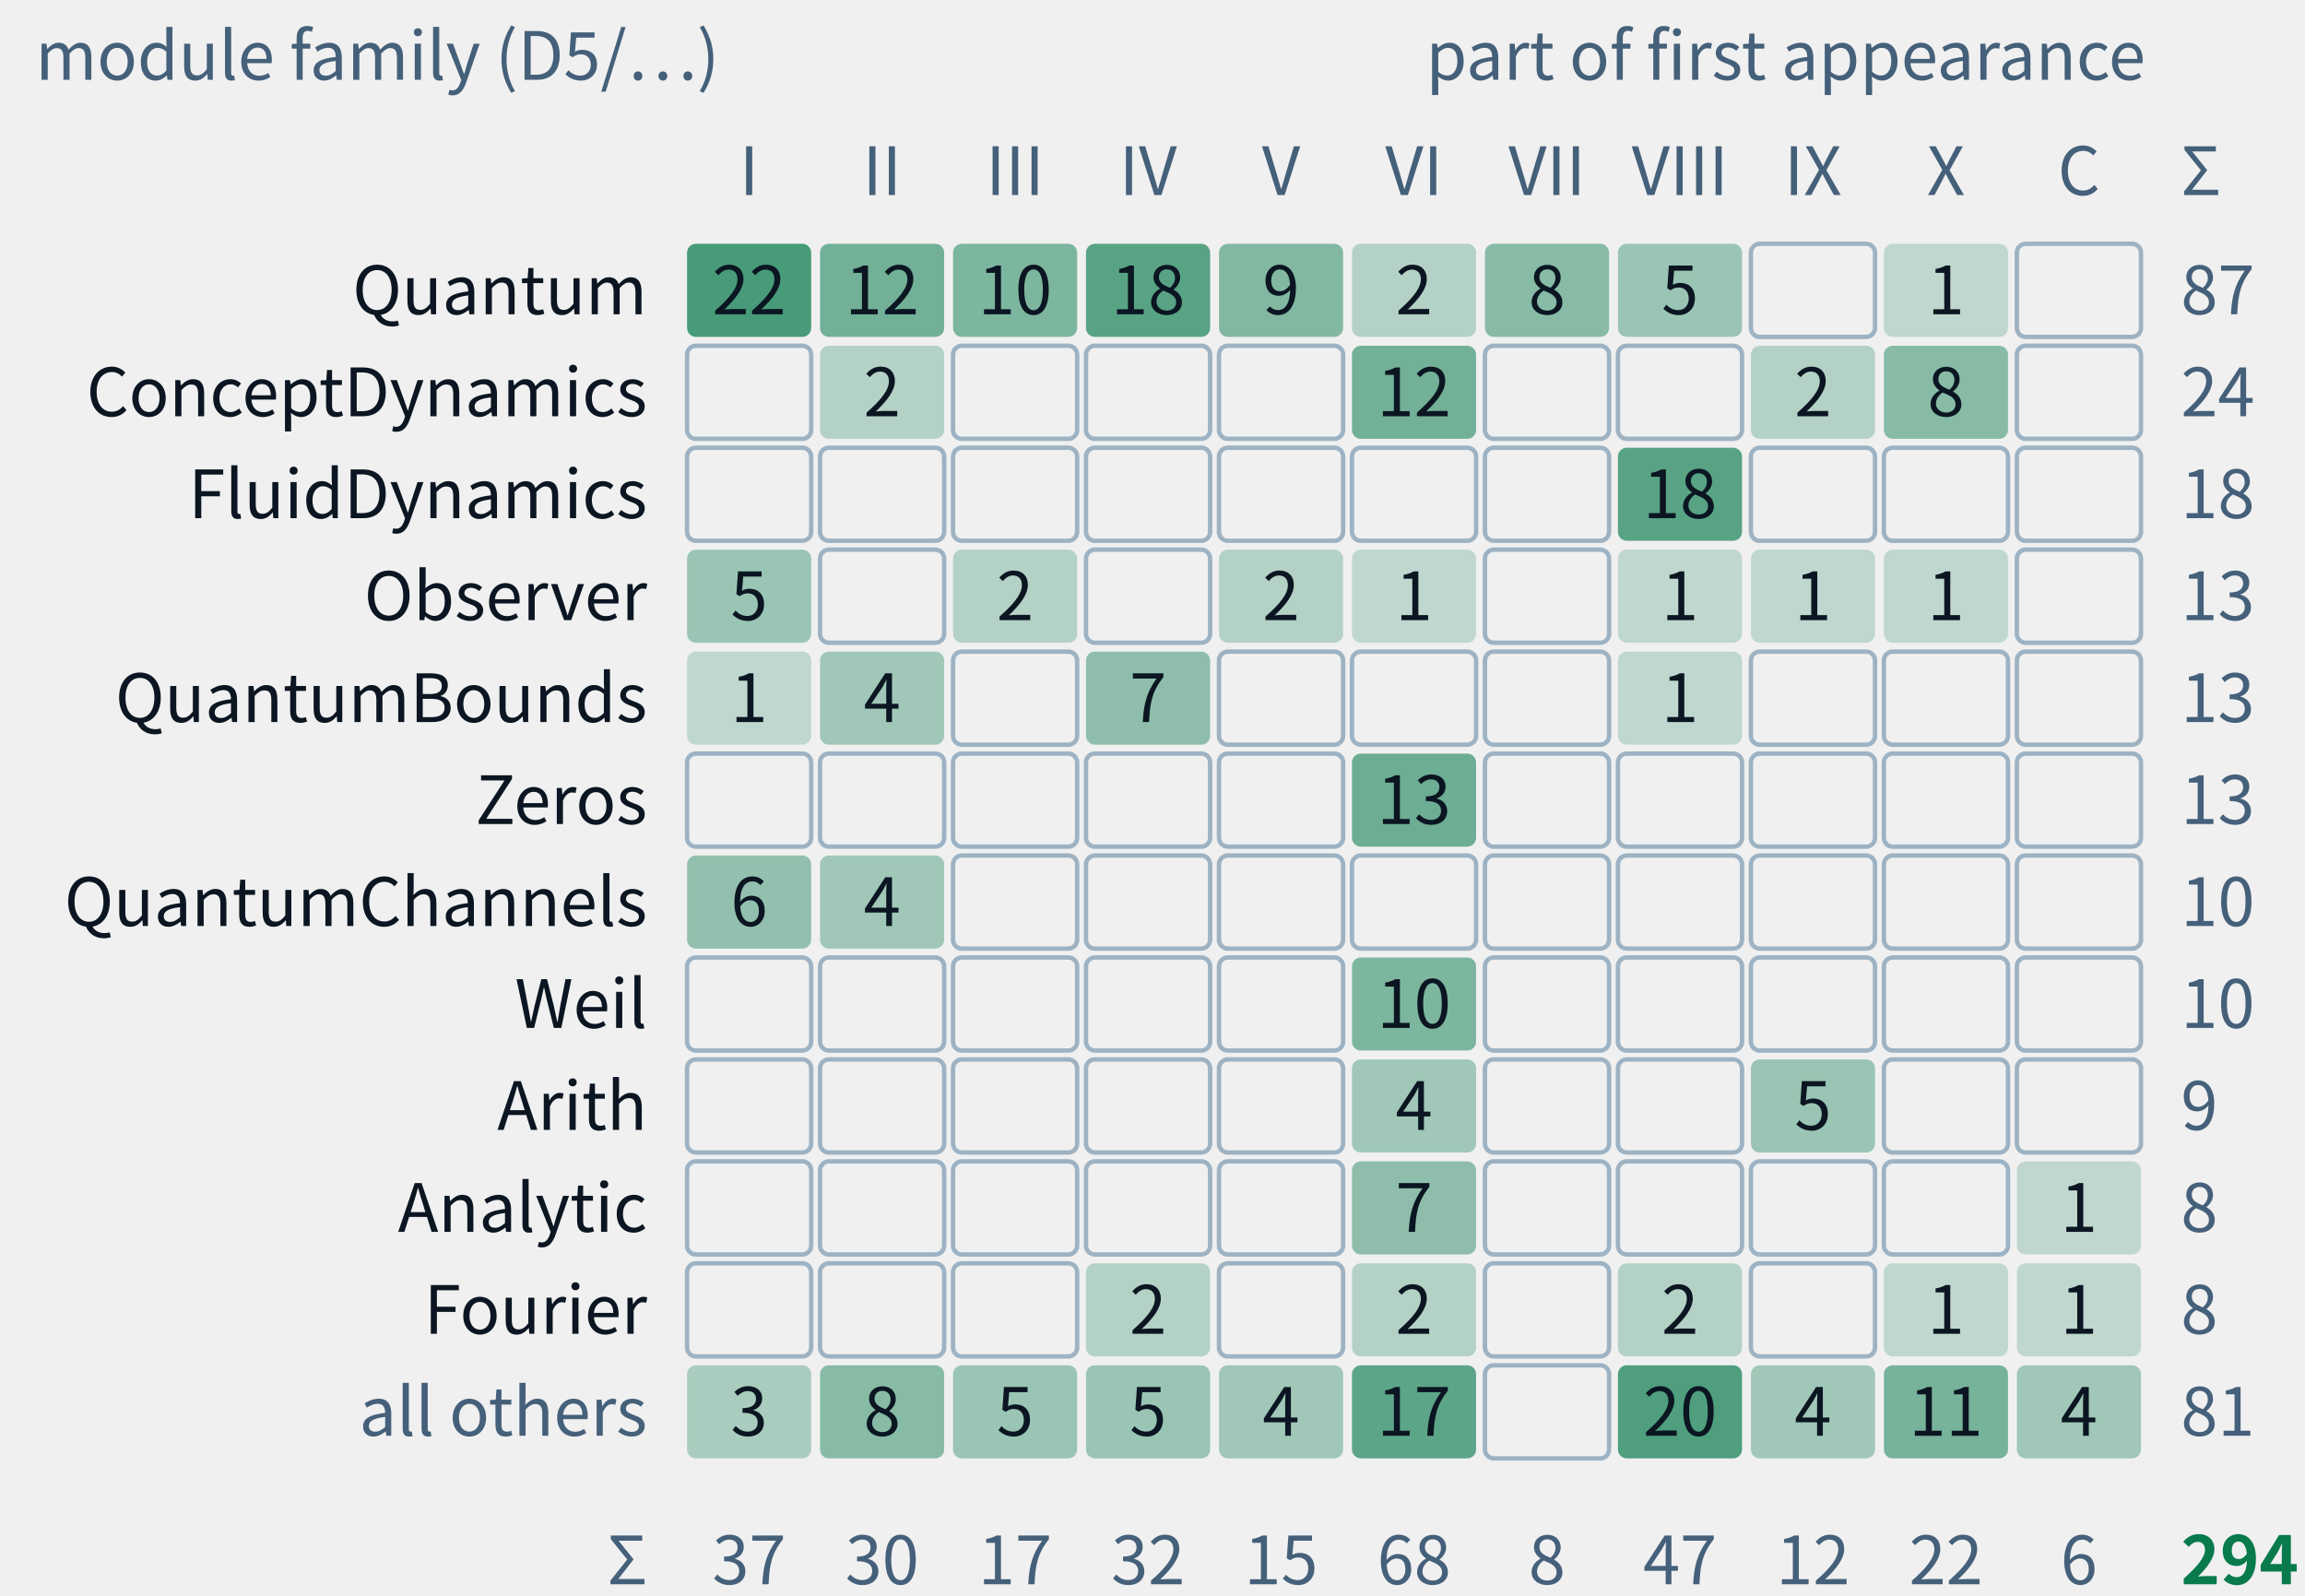
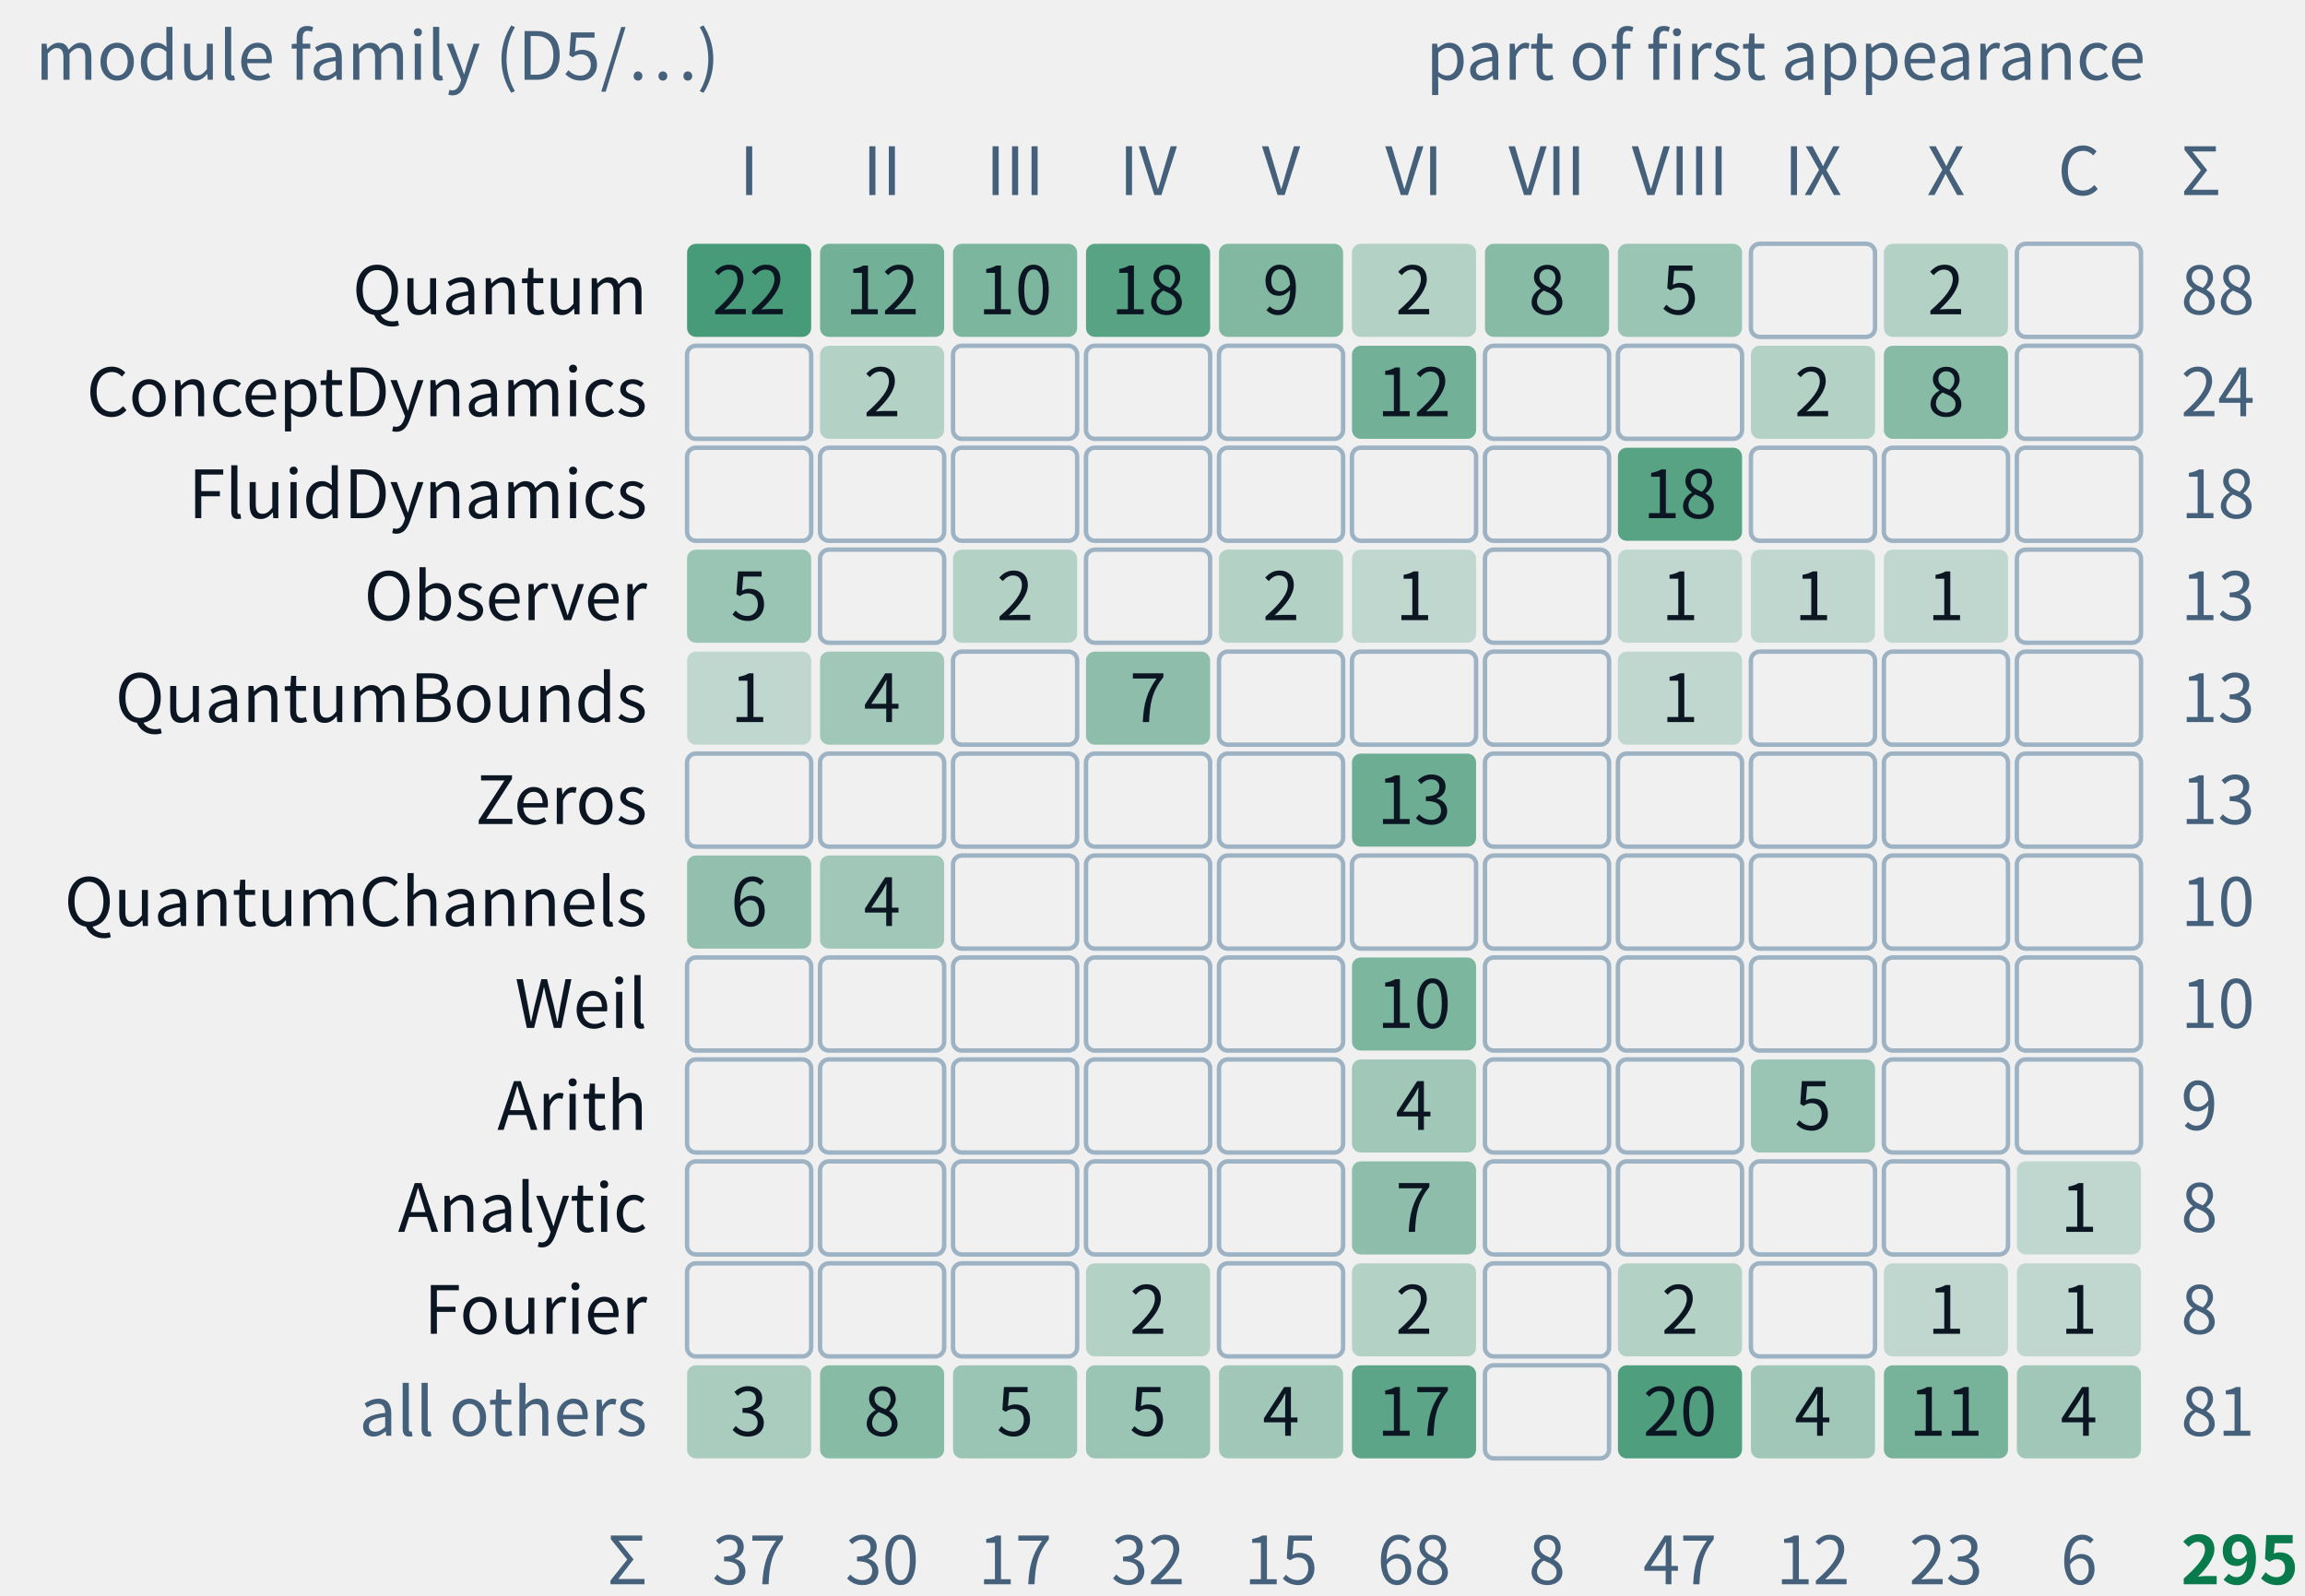
- <svg xmlns="http://www.w3.org/2000/svg" class="tr-fig" data-tr-fig="appc-modules-by-part" data-lang="en" viewBox="0 0 520 360" width="520" height="360" font-family="'Noto Sans SC', 'Noto Sans CJK SC', 'Source Sans 3', 'PingFang SC', 'Microsoft YaHei', system-ui, sans-serif" role="img" aria-label="A grid of counts: the rows are module families of trureturing, from top to bottom Quantum, ConceptDynamics, FluidDynamics, Observer, QuantumBounds, Zeros, QuantumChannels, Weil, Arith, Analytic, Fourier and all others; the columns are Parts I to X and the coda with the appendices. Each cell gives how many theorems of that family first appear in that part, the darker the more, blank for none. The Quantum family is the largest, 87 theorems, spread over Parts I to VIII and X; all 18 of FluidDynamics are in Part VIII; Zeros and Weil appear only in Part VI. They add up to 294, the C.1 index of appendix C.">
+ <svg xmlns="http://www.w3.org/2000/svg" class="tr-fig" data-tr-fig="appc-modules-by-part" data-lang="en" viewBox="0 0 520 360" width="520" height="360" font-family="'Noto Sans SC', 'Noto Sans CJK SC', 'Source Sans 3', 'PingFang SC', 'Microsoft YaHei', system-ui, sans-serif" role="img" aria-label="A grid of counts: the rows are module families of trureturing, from top to bottom Quantum, ConceptDynamics, FluidDynamics, Observer, QuantumBounds, Zeros, QuantumChannels, Weil, Arith, Analytic, Fourier and all others; the columns are Parts I to X and the coda with the appendices. Each cell gives how many theorems of that family first appear in that part, the darker the more, blank for none. The Quantum family is the largest, 88 theorems, spread over Parts I to VIII and X; all 18 of FluidDynamics are in Part VIII; Zeros and Weil appear only in Part VI. They add up to 295, the C.1 index of appendix C.">
  <style>.ts-ink{stroke:#0b1622}.tf-ink{fill:#0b1622}.ts-dim{stroke:#45607a}.tf-dim{fill:#45607a}.ts-faint{stroke:#9db3c4}.tf-faint{fill:#9db3c4}.ts-edge{stroke:#b9d0dd}.tf-edge{fill:#b9d0dd}.ts-hot{stroke:#5f9bb5}.tf-hot{fill:#5f9bb5}.ts-bg{stroke:#ffffff}.tf-bg{fill:#ffffff}.ts-panel{stroke:#eef5f9}.tf-panel{fill:#eef5f9}.ts-sheet{stroke:#f7fbfd}.tf-sheet{fill:#f7fbfd}.ts-cyan{stroke:#007c8a}.tf-cyan{fill:#007c8a}.ts-magenta{stroke:#b0128f}.tf-magenta{fill:#b0128f}.ts-amber{stroke:#946200}.tf-amber{fill:#946200}.ts-violet{stroke:#5a45c8}.tf-violet{fill:#5a45c8}.ts-ok{stroke:#087a4c}.tf-ok{fill:#087a4c}.ts-warn{stroke:#c21f3a}.tf-warn{fill:#c21f3a}.ts-blue{stroke:#1d5fd0}.tf-blue{fill:#1d5fd0}.ts-orange{stroke:#b85410}.tf-orange{fill:#b85410}.ts-sigma{stroke:#28405a}.tf-sigma{fill:#28405a}@media (prefers-color-scheme:dark){.ts-ink{stroke:#d4efff}.tf-ink{fill:#d4efff}.ts-dim{stroke:#6f8ea5}.tf-dim{fill:#6f8ea5}.ts-faint{stroke:#34506a}.tf-faint{fill:#34506a}.ts-edge{stroke:#143049}.tf-edge{fill:#143049}.ts-hot{stroke:#1f5d7c}.tf-hot{fill:#1f5d7c}.ts-bg{stroke:#03060c}.tf-bg{fill:#03060c}.ts-panel{stroke:#07101b}.tf-panel{fill:#07101b}.ts-sheet{stroke:#050c16}.tf-sheet{fill:#050c16}.ts-cyan{stroke:#19f0ff}.tf-cyan{fill:#19f0ff}.ts-magenta{stroke:#ff2fd0}.tf-magenta{fill:#ff2fd0}.ts-amber{stroke:#ffc83d}.tf-amber{fill:#ffc83d}.ts-violet{stroke:#9d8cff}.tf-violet{fill:#9d8cff}.ts-ok{stroke:#46ffb2}.tf-ok{fill:#46ffb2}.ts-warn{stroke:#ff5064}.tf-warn{fill:#ff5064}.ts-blue{stroke:#2a7bff}.tf-blue{fill:#2a7bff}.ts-orange{stroke:#ff8a3c}.tf-orange{fill:#ff8a3c}.ts-sigma{stroke:#cfe3ff}.tf-sigma{fill:#cfe3ff}}</style>
  <text class="tf-dim" x="8" y="18" font-size="15">module family (D5/…)</text>
  <text class="tf-dim" x="484" y="18" font-size="15" text-anchor="end">part of first appearance</text>
  <text class="tf-dim" x="169" y="44" font-size="15" text-anchor="middle">I</text>
  <text class="tf-dim" x="199" y="44" font-size="15" text-anchor="middle">II</text>
  <text class="tf-dim" x="229" y="44" font-size="15" text-anchor="middle">III</text>
  <text class="tf-dim" x="259" y="44" font-size="15" text-anchor="middle">IV</text>
  <text class="tf-dim" x="289" y="44" font-size="15" text-anchor="middle">V</text>
  <text class="tf-dim" x="319" y="44" font-size="15" text-anchor="middle">VI</text>
  <text class="tf-dim" x="349" y="44" font-size="15" text-anchor="middle">VII</text>
  <text class="tf-dim" x="379" y="44" font-size="15" text-anchor="middle">VIII</text>
  <text class="tf-dim" x="409" y="44" font-size="15" text-anchor="middle">IX</text>
  <text class="tf-dim" x="439" y="44" font-size="15" text-anchor="middle">X</text>
  <text class="tf-dim" x="469" y="44" font-size="15" text-anchor="middle">C</text>
  <text class="tf-ink" x="146" y="70.9" font-size="15" text-anchor="end">Quantum</text>
  <rect x="155" y="55" width="28" height="21" rx="2" class="tf-ok" fill-opacity="0.72" />
  <text class="tf-ink" x="169" y="70.9" font-size="15" text-anchor="middle">22</text>
  <rect x="185" y="55" width="28" height="21" rx="2" class="tf-ok" fill-opacity="0.54" />
  <text class="tf-ink" x="199" y="70.9" font-size="15" text-anchor="middle">12</text>
  <rect x="215" y="55" width="28" height="21" rx="2" class="tf-ok" fill-opacity="0.49" />
  <text class="tf-ink" x="229" y="70.9" font-size="15" text-anchor="middle">10</text>
  <rect x="245" y="55" width="28" height="21" rx="2" class="tf-ok" fill-opacity="0.65" />
  <text class="tf-ink" x="259" y="70.9" font-size="15" text-anchor="middle">18</text>
  <rect x="275" y="55" width="28" height="21" rx="2" class="tf-ok" fill-opacity="0.47" />
  <text class="tf-ink" x="289" y="70.9" font-size="15" text-anchor="middle">9</text>
  <rect x="305" y="55" width="28" height="21" rx="2" class="tf-ok" fill-opacity="0.26" />
  <text class="tf-ink" x="319" y="70.9" font-size="15" text-anchor="middle">2</text>
  <rect x="335" y="55" width="28" height="21" rx="2" class="tf-ok" fill-opacity="0.45" />
  <text class="tf-ink" x="349" y="70.9" font-size="15" text-anchor="middle">8</text>
  <rect x="365" y="55" width="28" height="21" rx="2" class="tf-ok" fill-opacity="0.37" />
  <text class="tf-ink" x="379" y="70.9" font-size="15" text-anchor="middle">5</text>
  <rect x="395" y="55" width="28" height="21" rx="2" class="ts-faint" stroke-width="1" fill="none" />
-   <rect x="425" y="55" width="28" height="21" rx="2" class="tf-ok" fill-opacity="0.21" />
-   <text class="tf-ink" x="439" y="70.9" font-size="15" text-anchor="middle">1</text>
+   <rect x="425" y="55" width="28" height="21" rx="2" class="tf-ok" fill-opacity="0.26" />
+   <text class="tf-ink" x="439" y="70.9" font-size="15" text-anchor="middle">2</text>
  <rect x="455" y="55" width="28" height="21" rx="2" class="ts-faint" stroke-width="1" fill="none" />
-   <text class="tf-dim" x="492" y="70.9" font-size="15">87</text>
+   <text class="tf-dim" x="492" y="70.9" font-size="15">88</text>
  <text class="tf-ink" x="146" y="93.9" font-size="15" text-anchor="end">ConceptDynamics</text>
  <rect x="155" y="78" width="28" height="21" rx="2" class="ts-faint" stroke-width="1" fill="none" />
  <rect x="185" y="78" width="28" height="21" rx="2" class="tf-ok" fill-opacity="0.26" />
  <text class="tf-ink" x="199" y="93.9" font-size="15" text-anchor="middle">2</text>
  <rect x="215" y="78" width="28" height="21" rx="2" class="ts-faint" stroke-width="1" fill="none" />
  <rect x="245" y="78" width="28" height="21" rx="2" class="ts-faint" stroke-width="1" fill="none" />
  <rect x="275" y="78" width="28" height="21" rx="2" class="ts-faint" stroke-width="1" fill="none" />
  <rect x="305" y="78" width="28" height="21" rx="2" class="tf-ok" fill-opacity="0.54" />
  <text class="tf-ink" x="319" y="93.9" font-size="15" text-anchor="middle">12</text>
  <rect x="335" y="78" width="28" height="21" rx="2" class="ts-faint" stroke-width="1" fill="none" />
  <rect x="365" y="78" width="28" height="21" rx="2" class="ts-faint" stroke-width="1" fill="none" />
  <rect x="395" y="78" width="28" height="21" rx="2" class="tf-ok" fill-opacity="0.26" />
  <text class="tf-ink" x="409" y="93.9" font-size="15" text-anchor="middle">2</text>
  <rect x="425" y="78" width="28" height="21" rx="2" class="tf-ok" fill-opacity="0.45" />
  <text class="tf-ink" x="439" y="93.9" font-size="15" text-anchor="middle">8</text>
  <rect x="455" y="78" width="28" height="21" rx="2" class="ts-faint" stroke-width="1" fill="none" />
  <text class="tf-dim" x="492" y="93.9" font-size="15">24</text>
  <text class="tf-ink" x="146" y="116.9" font-size="15" text-anchor="end">FluidDynamics</text>
  <rect x="155" y="101" width="28" height="21" rx="2" class="ts-faint" stroke-width="1" fill="none" />
  <rect x="185" y="101" width="28" height="21" rx="2" class="ts-faint" stroke-width="1" fill="none" />
  <rect x="215" y="101" width="28" height="21" rx="2" class="ts-faint" stroke-width="1" fill="none" />
  <rect x="245" y="101" width="28" height="21" rx="2" class="ts-faint" stroke-width="1" fill="none" />
  <rect x="275" y="101" width="28" height="21" rx="2" class="ts-faint" stroke-width="1" fill="none" />
  <rect x="305" y="101" width="28" height="21" rx="2" class="ts-faint" stroke-width="1" fill="none" />
  <rect x="335" y="101" width="28" height="21" rx="2" class="ts-faint" stroke-width="1" fill="none" />
  <rect x="365" y="101" width="28" height="21" rx="2" class="tf-ok" fill-opacity="0.65" />
  <text class="tf-ink" x="379" y="116.9" font-size="15" text-anchor="middle">18</text>
  <rect x="395" y="101" width="28" height="21" rx="2" class="ts-faint" stroke-width="1" fill="none" />
  <rect x="425" y="101" width="28" height="21" rx="2" class="ts-faint" stroke-width="1" fill="none" />
  <rect x="455" y="101" width="28" height="21" rx="2" class="ts-faint" stroke-width="1" fill="none" />
  <text class="tf-dim" x="492" y="116.9" font-size="15">18</text>
  <text class="tf-ink" x="146" y="139.9" font-size="15" text-anchor="end">Observer</text>
  <rect x="155" y="124" width="28" height="21" rx="2" class="tf-ok" fill-opacity="0.37" />
  <text class="tf-ink" x="169" y="139.9" font-size="15" text-anchor="middle">5</text>
  <rect x="185" y="124" width="28" height="21" rx="2" class="ts-faint" stroke-width="1" fill="none" />
  <rect x="215" y="124" width="28" height="21" rx="2" class="tf-ok" fill-opacity="0.26" />
  <text class="tf-ink" x="229" y="139.9" font-size="15" text-anchor="middle">2</text>
  <rect x="245" y="124" width="28" height="21" rx="2" class="ts-faint" stroke-width="1" fill="none" />
  <rect x="275" y="124" width="28" height="21" rx="2" class="tf-ok" fill-opacity="0.26" />
  <text class="tf-ink" x="289" y="139.9" font-size="15" text-anchor="middle">2</text>
  <rect x="305" y="124" width="28" height="21" rx="2" class="tf-ok" fill-opacity="0.21" />
  <text class="tf-ink" x="319" y="139.9" font-size="15" text-anchor="middle">1</text>
  <rect x="335" y="124" width="28" height="21" rx="2" class="ts-faint" stroke-width="1" fill="none" />
  <rect x="365" y="124" width="28" height="21" rx="2" class="tf-ok" fill-opacity="0.21" />
  <text class="tf-ink" x="379" y="139.9" font-size="15" text-anchor="middle">1</text>
  <rect x="395" y="124" width="28" height="21" rx="2" class="tf-ok" fill-opacity="0.21" />
  <text class="tf-ink" x="409" y="139.9" font-size="15" text-anchor="middle">1</text>
  <rect x="425" y="124" width="28" height="21" rx="2" class="tf-ok" fill-opacity="0.21" />
  <text class="tf-ink" x="439" y="139.9" font-size="15" text-anchor="middle">1</text>
  <rect x="455" y="124" width="28" height="21" rx="2" class="ts-faint" stroke-width="1" fill="none" />
  <text class="tf-dim" x="492" y="139.9" font-size="15">13</text>
  <text class="tf-ink" x="146" y="162.9" font-size="15" text-anchor="end">QuantumBounds</text>
  <rect x="155" y="147" width="28" height="21" rx="2" class="tf-ok" fill-opacity="0.21" />
  <text class="tf-ink" x="169" y="162.9" font-size="15" text-anchor="middle">1</text>
  <rect x="185" y="147" width="28" height="21" rx="2" class="tf-ok" fill-opacity="0.34" />
  <text class="tf-ink" x="199" y="162.9" font-size="15" text-anchor="middle">4</text>
  <rect x="215" y="147" width="28" height="21" rx="2" class="ts-faint" stroke-width="1" fill="none" />
  <rect x="245" y="147" width="28" height="21" rx="2" class="tf-ok" fill-opacity="0.42" />
  <text class="tf-ink" x="259" y="162.9" font-size="15" text-anchor="middle">7</text>
  <rect x="275" y="147" width="28" height="21" rx="2" class="ts-faint" stroke-width="1" fill="none" />
  <rect x="305" y="147" width="28" height="21" rx="2" class="ts-faint" stroke-width="1" fill="none" />
  <rect x="335" y="147" width="28" height="21" rx="2" class="ts-faint" stroke-width="1" fill="none" />
  <rect x="365" y="147" width="28" height="21" rx="2" class="tf-ok" fill-opacity="0.21" />
  <text class="tf-ink" x="379" y="162.9" font-size="15" text-anchor="middle">1</text>
  <rect x="395" y="147" width="28" height="21" rx="2" class="ts-faint" stroke-width="1" fill="none" />
  <rect x="425" y="147" width="28" height="21" rx="2" class="ts-faint" stroke-width="1" fill="none" />
  <rect x="455" y="147" width="28" height="21" rx="2" class="ts-faint" stroke-width="1" fill="none" />
  <text class="tf-dim" x="492" y="162.9" font-size="15">13</text>
  <text class="tf-ink" x="146" y="185.9" font-size="15" text-anchor="end">Zeros</text>
  <rect x="155" y="170" width="28" height="21" rx="2" class="ts-faint" stroke-width="1" fill="none" />
  <rect x="185" y="170" width="28" height="21" rx="2" class="ts-faint" stroke-width="1" fill="none" />
  <rect x="215" y="170" width="28" height="21" rx="2" class="ts-faint" stroke-width="1" fill="none" />
  <rect x="245" y="170" width="28" height="21" rx="2" class="ts-faint" stroke-width="1" fill="none" />
  <rect x="275" y="170" width="28" height="21" rx="2" class="ts-faint" stroke-width="1" fill="none" />
  <rect x="305" y="170" width="28" height="21" rx="2" class="tf-ok" fill-opacity="0.56" />
  <text class="tf-ink" x="319" y="185.9" font-size="15" text-anchor="middle">13</text>
  <rect x="335" y="170" width="28" height="21" rx="2" class="ts-faint" stroke-width="1" fill="none" />
  <rect x="365" y="170" width="28" height="21" rx="2" class="ts-faint" stroke-width="1" fill="none" />
  <rect x="395" y="170" width="28" height="21" rx="2" class="ts-faint" stroke-width="1" fill="none" />
  <rect x="425" y="170" width="28" height="21" rx="2" class="ts-faint" stroke-width="1" fill="none" />
  <rect x="455" y="170" width="28" height="21" rx="2" class="ts-faint" stroke-width="1" fill="none" />
  <text class="tf-dim" x="492" y="185.9" font-size="15">13</text>
  <text class="tf-ink" x="146" y="208.9" font-size="15" text-anchor="end">QuantumChannels</text>
  <rect x="155" y="193" width="28" height="21" rx="2" class="tf-ok" fill-opacity="0.4" />
  <text class="tf-ink" x="169" y="208.9" font-size="15" text-anchor="middle">6</text>
  <rect x="185" y="193" width="28" height="21" rx="2" class="tf-ok" fill-opacity="0.34" />
  <text class="tf-ink" x="199" y="208.9" font-size="15" text-anchor="middle">4</text>
  <rect x="215" y="193" width="28" height="21" rx="2" class="ts-faint" stroke-width="1" fill="none" />
  <rect x="245" y="193" width="28" height="21" rx="2" class="ts-faint" stroke-width="1" fill="none" />
  <rect x="275" y="193" width="28" height="21" rx="2" class="ts-faint" stroke-width="1" fill="none" />
  <rect x="305" y="193" width="28" height="21" rx="2" class="ts-faint" stroke-width="1" fill="none" />
  <rect x="335" y="193" width="28" height="21" rx="2" class="ts-faint" stroke-width="1" fill="none" />
  <rect x="365" y="193" width="28" height="21" rx="2" class="ts-faint" stroke-width="1" fill="none" />
  <rect x="395" y="193" width="28" height="21" rx="2" class="ts-faint" stroke-width="1" fill="none" />
  <rect x="425" y="193" width="28" height="21" rx="2" class="ts-faint" stroke-width="1" fill="none" />
  <rect x="455" y="193" width="28" height="21" rx="2" class="ts-faint" stroke-width="1" fill="none" />
  <text class="tf-dim" x="492" y="208.9" font-size="15">10</text>
  <text class="tf-ink" x="146" y="231.9" font-size="15" text-anchor="end">Weil</text>
  <rect x="155" y="216" width="28" height="21" rx="2" class="ts-faint" stroke-width="1" fill="none" />
  <rect x="185" y="216" width="28" height="21" rx="2" class="ts-faint" stroke-width="1" fill="none" />
  <rect x="215" y="216" width="28" height="21" rx="2" class="ts-faint" stroke-width="1" fill="none" />
  <rect x="245" y="216" width="28" height="21" rx="2" class="ts-faint" stroke-width="1" fill="none" />
  <rect x="275" y="216" width="28" height="21" rx="2" class="ts-faint" stroke-width="1" fill="none" />
  <rect x="305" y="216" width="28" height="21" rx="2" class="tf-ok" fill-opacity="0.49" />
  <text class="tf-ink" x="319" y="231.9" font-size="15" text-anchor="middle">10</text>
  <rect x="335" y="216" width="28" height="21" rx="2" class="ts-faint" stroke-width="1" fill="none" />
  <rect x="365" y="216" width="28" height="21" rx="2" class="ts-faint" stroke-width="1" fill="none" />
  <rect x="395" y="216" width="28" height="21" rx="2" class="ts-faint" stroke-width="1" fill="none" />
  <rect x="425" y="216" width="28" height="21" rx="2" class="ts-faint" stroke-width="1" fill="none" />
  <rect x="455" y="216" width="28" height="21" rx="2" class="ts-faint" stroke-width="1" fill="none" />
  <text class="tf-dim" x="492" y="231.9" font-size="15">10</text>
  <text class="tf-ink" x="146" y="254.9" font-size="15" text-anchor="end">Arith</text>
  <rect x="155" y="239" width="28" height="21" rx="2" class="ts-faint" stroke-width="1" fill="none" />
  <rect x="185" y="239" width="28" height="21" rx="2" class="ts-faint" stroke-width="1" fill="none" />
  <rect x="215" y="239" width="28" height="21" rx="2" class="ts-faint" stroke-width="1" fill="none" />
  <rect x="245" y="239" width="28" height="21" rx="2" class="ts-faint" stroke-width="1" fill="none" />
  <rect x="275" y="239" width="28" height="21" rx="2" class="ts-faint" stroke-width="1" fill="none" />
  <rect x="305" y="239" width="28" height="21" rx="2" class="tf-ok" fill-opacity="0.34" />
  <text class="tf-ink" x="319" y="254.9" font-size="15" text-anchor="middle">4</text>
  <rect x="335" y="239" width="28" height="21" rx="2" class="ts-faint" stroke-width="1" fill="none" />
  <rect x="365" y="239" width="28" height="21" rx="2" class="ts-faint" stroke-width="1" fill="none" />
  <rect x="395" y="239" width="28" height="21" rx="2" class="tf-ok" fill-opacity="0.37" />
  <text class="tf-ink" x="409" y="254.9" font-size="15" text-anchor="middle">5</text>
  <rect x="425" y="239" width="28" height="21" rx="2" class="ts-faint" stroke-width="1" fill="none" />
  <rect x="455" y="239" width="28" height="21" rx="2" class="ts-faint" stroke-width="1" fill="none" />
  <text class="tf-dim" x="492" y="254.9" font-size="15">9</text>
  <text class="tf-ink" x="146" y="277.9" font-size="15" text-anchor="end">Analytic</text>
  <rect x="155" y="262" width="28" height="21" rx="2" class="ts-faint" stroke-width="1" fill="none" />
  <rect x="185" y="262" width="28" height="21" rx="2" class="ts-faint" stroke-width="1" fill="none" />
  <rect x="215" y="262" width="28" height="21" rx="2" class="ts-faint" stroke-width="1" fill="none" />
  <rect x="245" y="262" width="28" height="21" rx="2" class="ts-faint" stroke-width="1" fill="none" />
  <rect x="275" y="262" width="28" height="21" rx="2" class="ts-faint" stroke-width="1" fill="none" />
  <rect x="305" y="262" width="28" height="21" rx="2" class="tf-ok" fill-opacity="0.42" />
  <text class="tf-ink" x="319" y="277.9" font-size="15" text-anchor="middle">7</text>
  <rect x="335" y="262" width="28" height="21" rx="2" class="ts-faint" stroke-width="1" fill="none" />
  <rect x="365" y="262" width="28" height="21" rx="2" class="ts-faint" stroke-width="1" fill="none" />
  <rect x="395" y="262" width="28" height="21" rx="2" class="ts-faint" stroke-width="1" fill="none" />
  <rect x="425" y="262" width="28" height="21" rx="2" class="ts-faint" stroke-width="1" fill="none" />
  <rect x="455" y="262" width="28" height="21" rx="2" class="tf-ok" fill-opacity="0.21" />
  <text class="tf-ink" x="469" y="277.9" font-size="15" text-anchor="middle">1</text>
  <text class="tf-dim" x="492" y="277.9" font-size="15">8</text>
  <text class="tf-ink" x="146" y="300.9" font-size="15" text-anchor="end">Fourier</text>
  <rect x="155" y="285" width="28" height="21" rx="2" class="ts-faint" stroke-width="1" fill="none" />
  <rect x="185" y="285" width="28" height="21" rx="2" class="ts-faint" stroke-width="1" fill="none" />
  <rect x="215" y="285" width="28" height="21" rx="2" class="ts-faint" stroke-width="1" fill="none" />
  <rect x="245" y="285" width="28" height="21" rx="2" class="tf-ok" fill-opacity="0.26" />
  <text class="tf-ink" x="259" y="300.9" font-size="15" text-anchor="middle">2</text>
  <rect x="275" y="285" width="28" height="21" rx="2" class="ts-faint" stroke-width="1" fill="none" />
  <rect x="305" y="285" width="28" height="21" rx="2" class="tf-ok" fill-opacity="0.26" />
  <text class="tf-ink" x="319" y="300.9" font-size="15" text-anchor="middle">2</text>
  <rect x="335" y="285" width="28" height="21" rx="2" class="ts-faint" stroke-width="1" fill="none" />
  <rect x="365" y="285" width="28" height="21" rx="2" class="tf-ok" fill-opacity="0.26" />
  <text class="tf-ink" x="379" y="300.9" font-size="15" text-anchor="middle">2</text>
  <rect x="395" y="285" width="28" height="21" rx="2" class="ts-faint" stroke-width="1" fill="none" />
  <rect x="425" y="285" width="28" height="21" rx="2" class="tf-ok" fill-opacity="0.21" />
  <text class="tf-ink" x="439" y="300.9" font-size="15" text-anchor="middle">1</text>
  <rect x="455" y="285" width="28" height="21" rx="2" class="tf-ok" fill-opacity="0.21" />
  <text class="tf-ink" x="469" y="300.9" font-size="15" text-anchor="middle">1</text>
  <text class="tf-dim" x="492" y="300.9" font-size="15">8</text>
  <text class="tf-dim" x="146" y="323.9" font-size="15" text-anchor="end">all others</text>
  <rect x="155" y="308" width="28" height="21" rx="2" class="tf-ok" fill-opacity="0.3" />
  <text class="tf-ink" x="169" y="323.9" font-size="15" text-anchor="middle">3</text>
  <rect x="185" y="308" width="28" height="21" rx="2" class="tf-ok" fill-opacity="0.45" />
  <text class="tf-ink" x="199" y="323.9" font-size="15" text-anchor="middle">8</text>
  <rect x="215" y="308" width="28" height="21" rx="2" class="tf-ok" fill-opacity="0.37" />
  <text class="tf-ink" x="229" y="323.9" font-size="15" text-anchor="middle">5</text>
  <rect x="245" y="308" width="28" height="21" rx="2" class="tf-ok" fill-opacity="0.37" />
  <text class="tf-ink" x="259" y="323.9" font-size="15" text-anchor="middle">5</text>
  <rect x="275" y="308" width="28" height="21" rx="2" class="tf-ok" fill-opacity="0.34" />
  <text class="tf-ink" x="289" y="323.9" font-size="15" text-anchor="middle">4</text>
  <rect x="305" y="308" width="28" height="21" rx="2" class="tf-ok" fill-opacity="0.63" />
  <text class="tf-ink" x="319" y="323.9" font-size="15" text-anchor="middle">17</text>
  <rect x="335" y="308" width="28" height="21" rx="2" class="ts-faint" stroke-width="1" fill="none" />
  <rect x="365" y="308" width="28" height="21" rx="2" class="tf-ok" fill-opacity="0.69" />
  <text class="tf-ink" x="379" y="323.9" font-size="15" text-anchor="middle">20</text>
  <rect x="395" y="308" width="28" height="21" rx="2" class="tf-ok" fill-opacity="0.34" />
  <text class="tf-ink" x="409" y="323.9" font-size="15" text-anchor="middle">4</text>
  <rect x="425" y="308" width="28" height="21" rx="2" class="tf-ok" fill-opacity="0.52" />
  <text class="tf-ink" x="439" y="323.9" font-size="15" text-anchor="middle">11</text>
  <rect x="455" y="308" width="28" height="21" rx="2" class="tf-ok" fill-opacity="0.34" />
  <text class="tf-ink" x="469" y="323.9" font-size="15" text-anchor="middle">4</text>
  <text class="tf-dim" x="492" y="323.9" font-size="15">81</text>
  <text class="tf-dim" x="492" y="44" font-size="15">Σ</text>
  <text class="tf-dim" x="146" y="357.4" font-size="15" text-anchor="end">Σ</text>
  <text class="tf-dim" x="169" y="357.4" font-size="15" text-anchor="middle">37</text>
  <text class="tf-dim" x="199" y="357.4" font-size="15" text-anchor="middle">30</text>
  <text class="tf-dim" x="229" y="357.4" font-size="15" text-anchor="middle">17</text>
  <text class="tf-dim" x="259" y="357.4" font-size="15" text-anchor="middle">32</text>
  <text class="tf-dim" x="289" y="357.4" font-size="15" text-anchor="middle">15</text>
  <text class="tf-dim" x="319" y="357.4" font-size="15" text-anchor="middle">68</text>
  <text class="tf-dim" x="349" y="357.4" font-size="15" text-anchor="middle">8</text>
  <text class="tf-dim" x="379" y="357.4" font-size="15" text-anchor="middle">47</text>
  <text class="tf-dim" x="409" y="357.4" font-size="15" text-anchor="middle">12</text>
-   <text class="tf-dim" x="439" y="357.4" font-size="15" text-anchor="middle">22</text>
+   <text class="tf-dim" x="439" y="357.4" font-size="15" text-anchor="middle">23</text>
  <text class="tf-dim" x="469" y="357.4" font-size="15" text-anchor="middle">6</text>
-   <text class="tf-ok" x="492" y="357.4" font-size="15" font-weight="600">294</text>
+   <text class="tf-ok" x="492" y="357.4" font-size="15" font-weight="600">295</text>
</svg>
